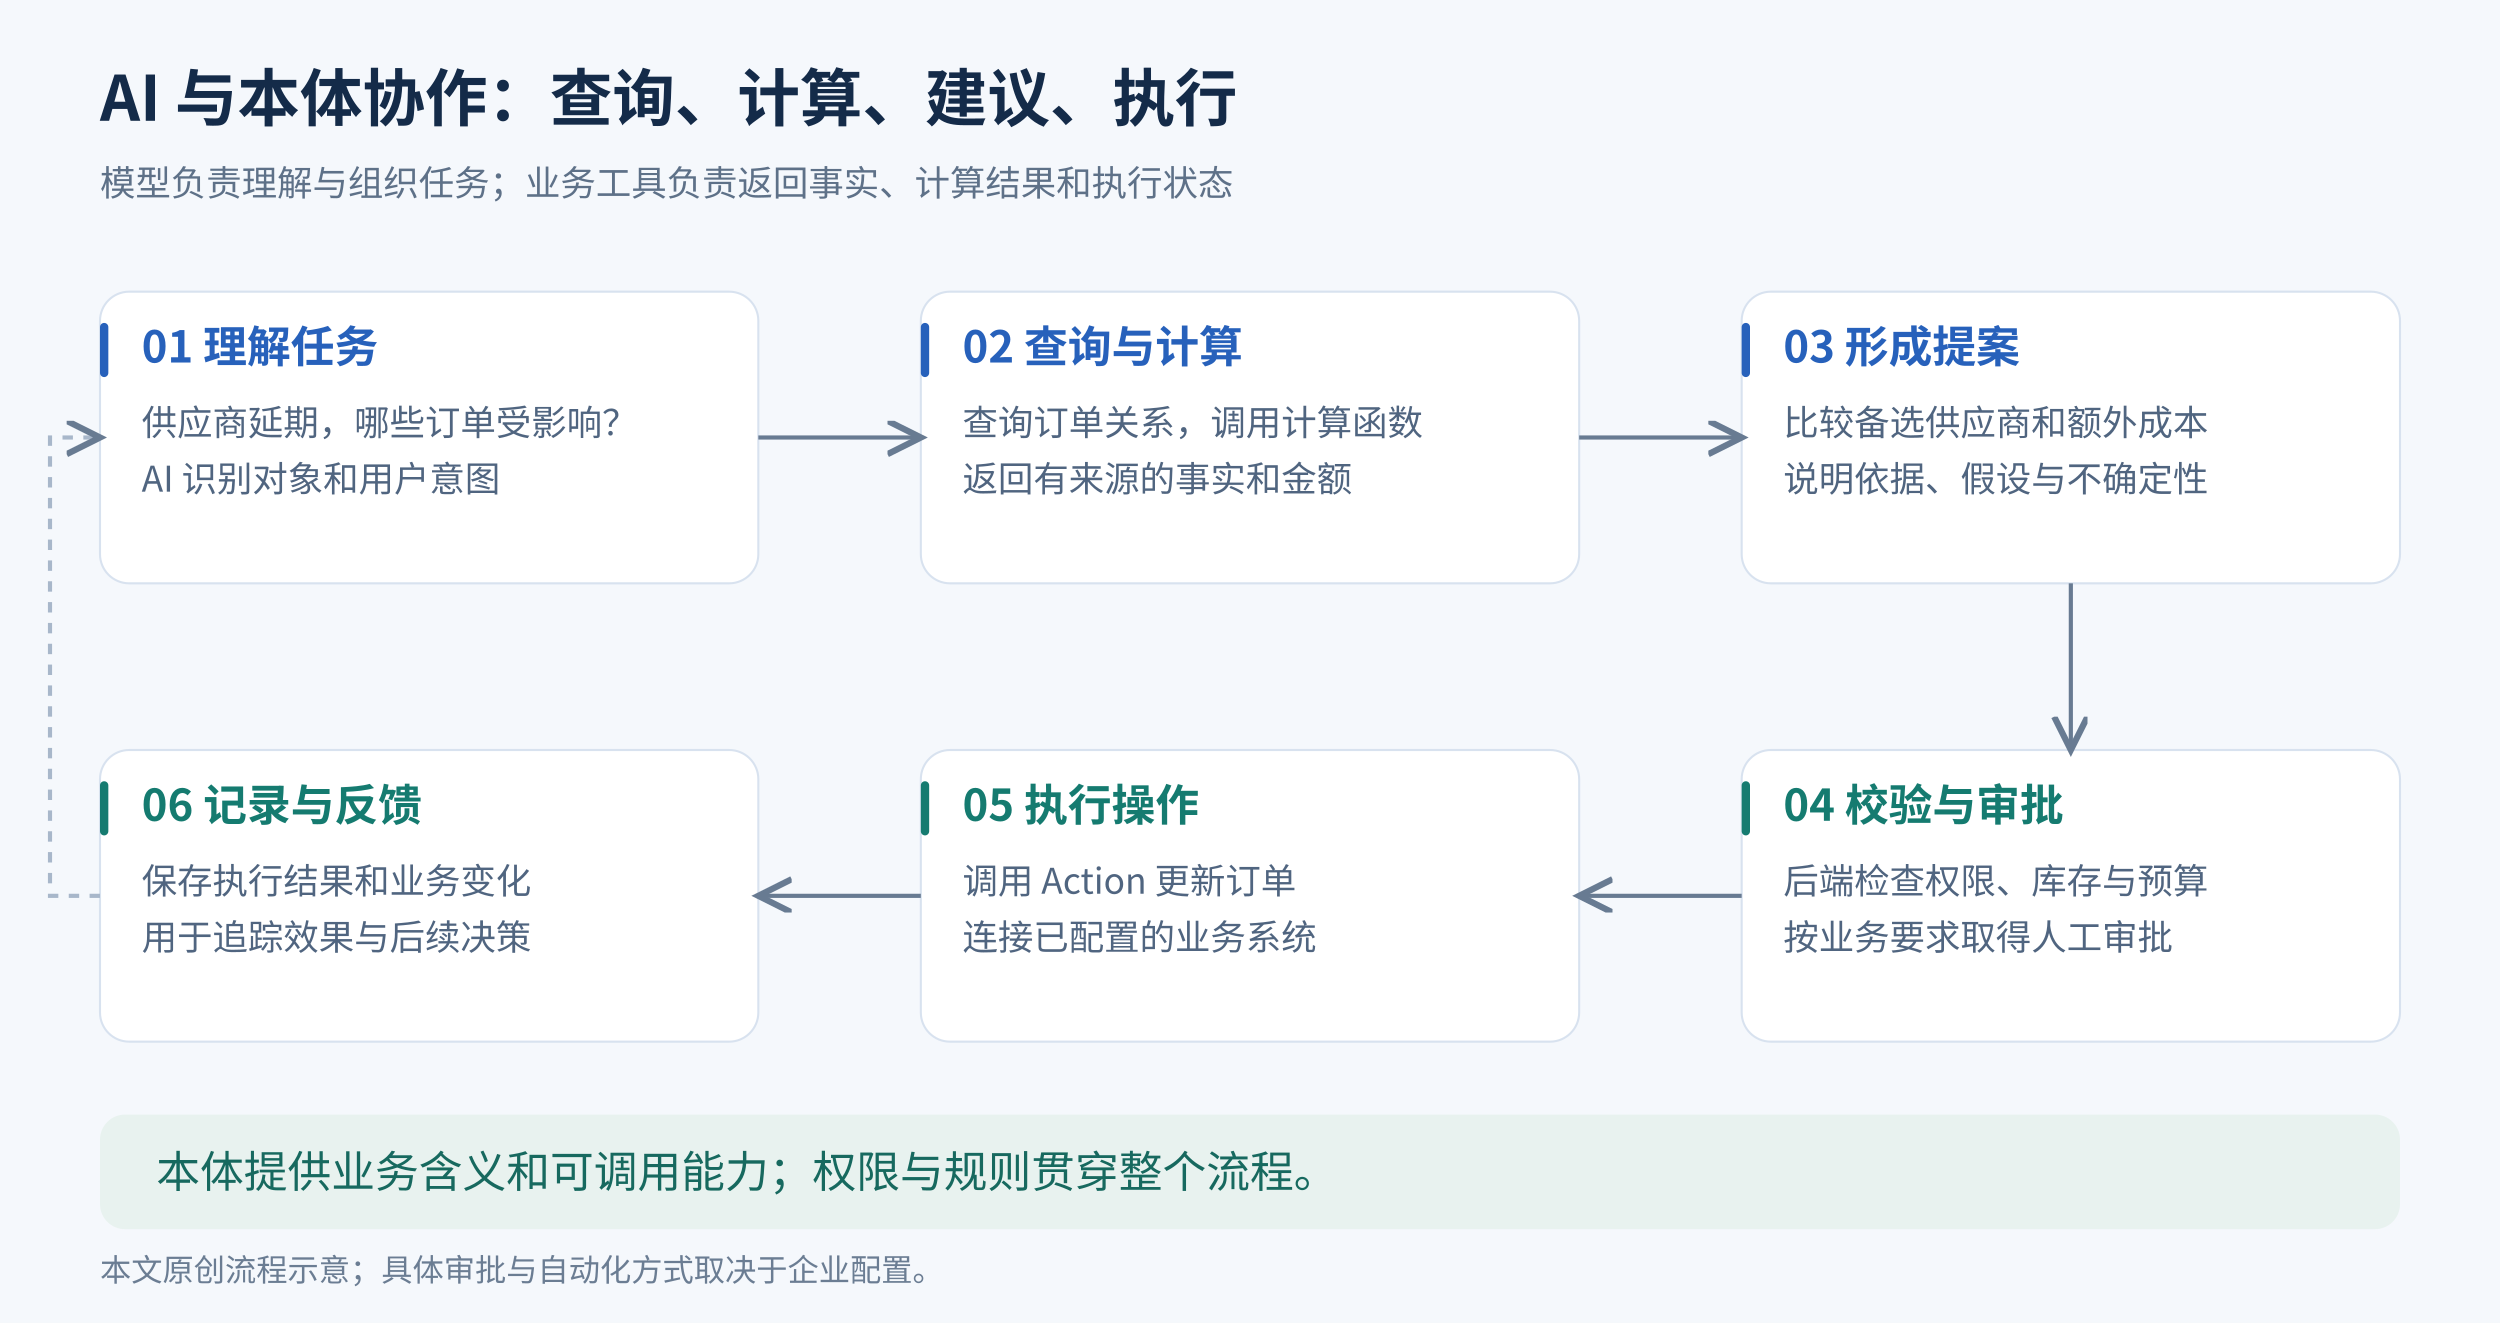
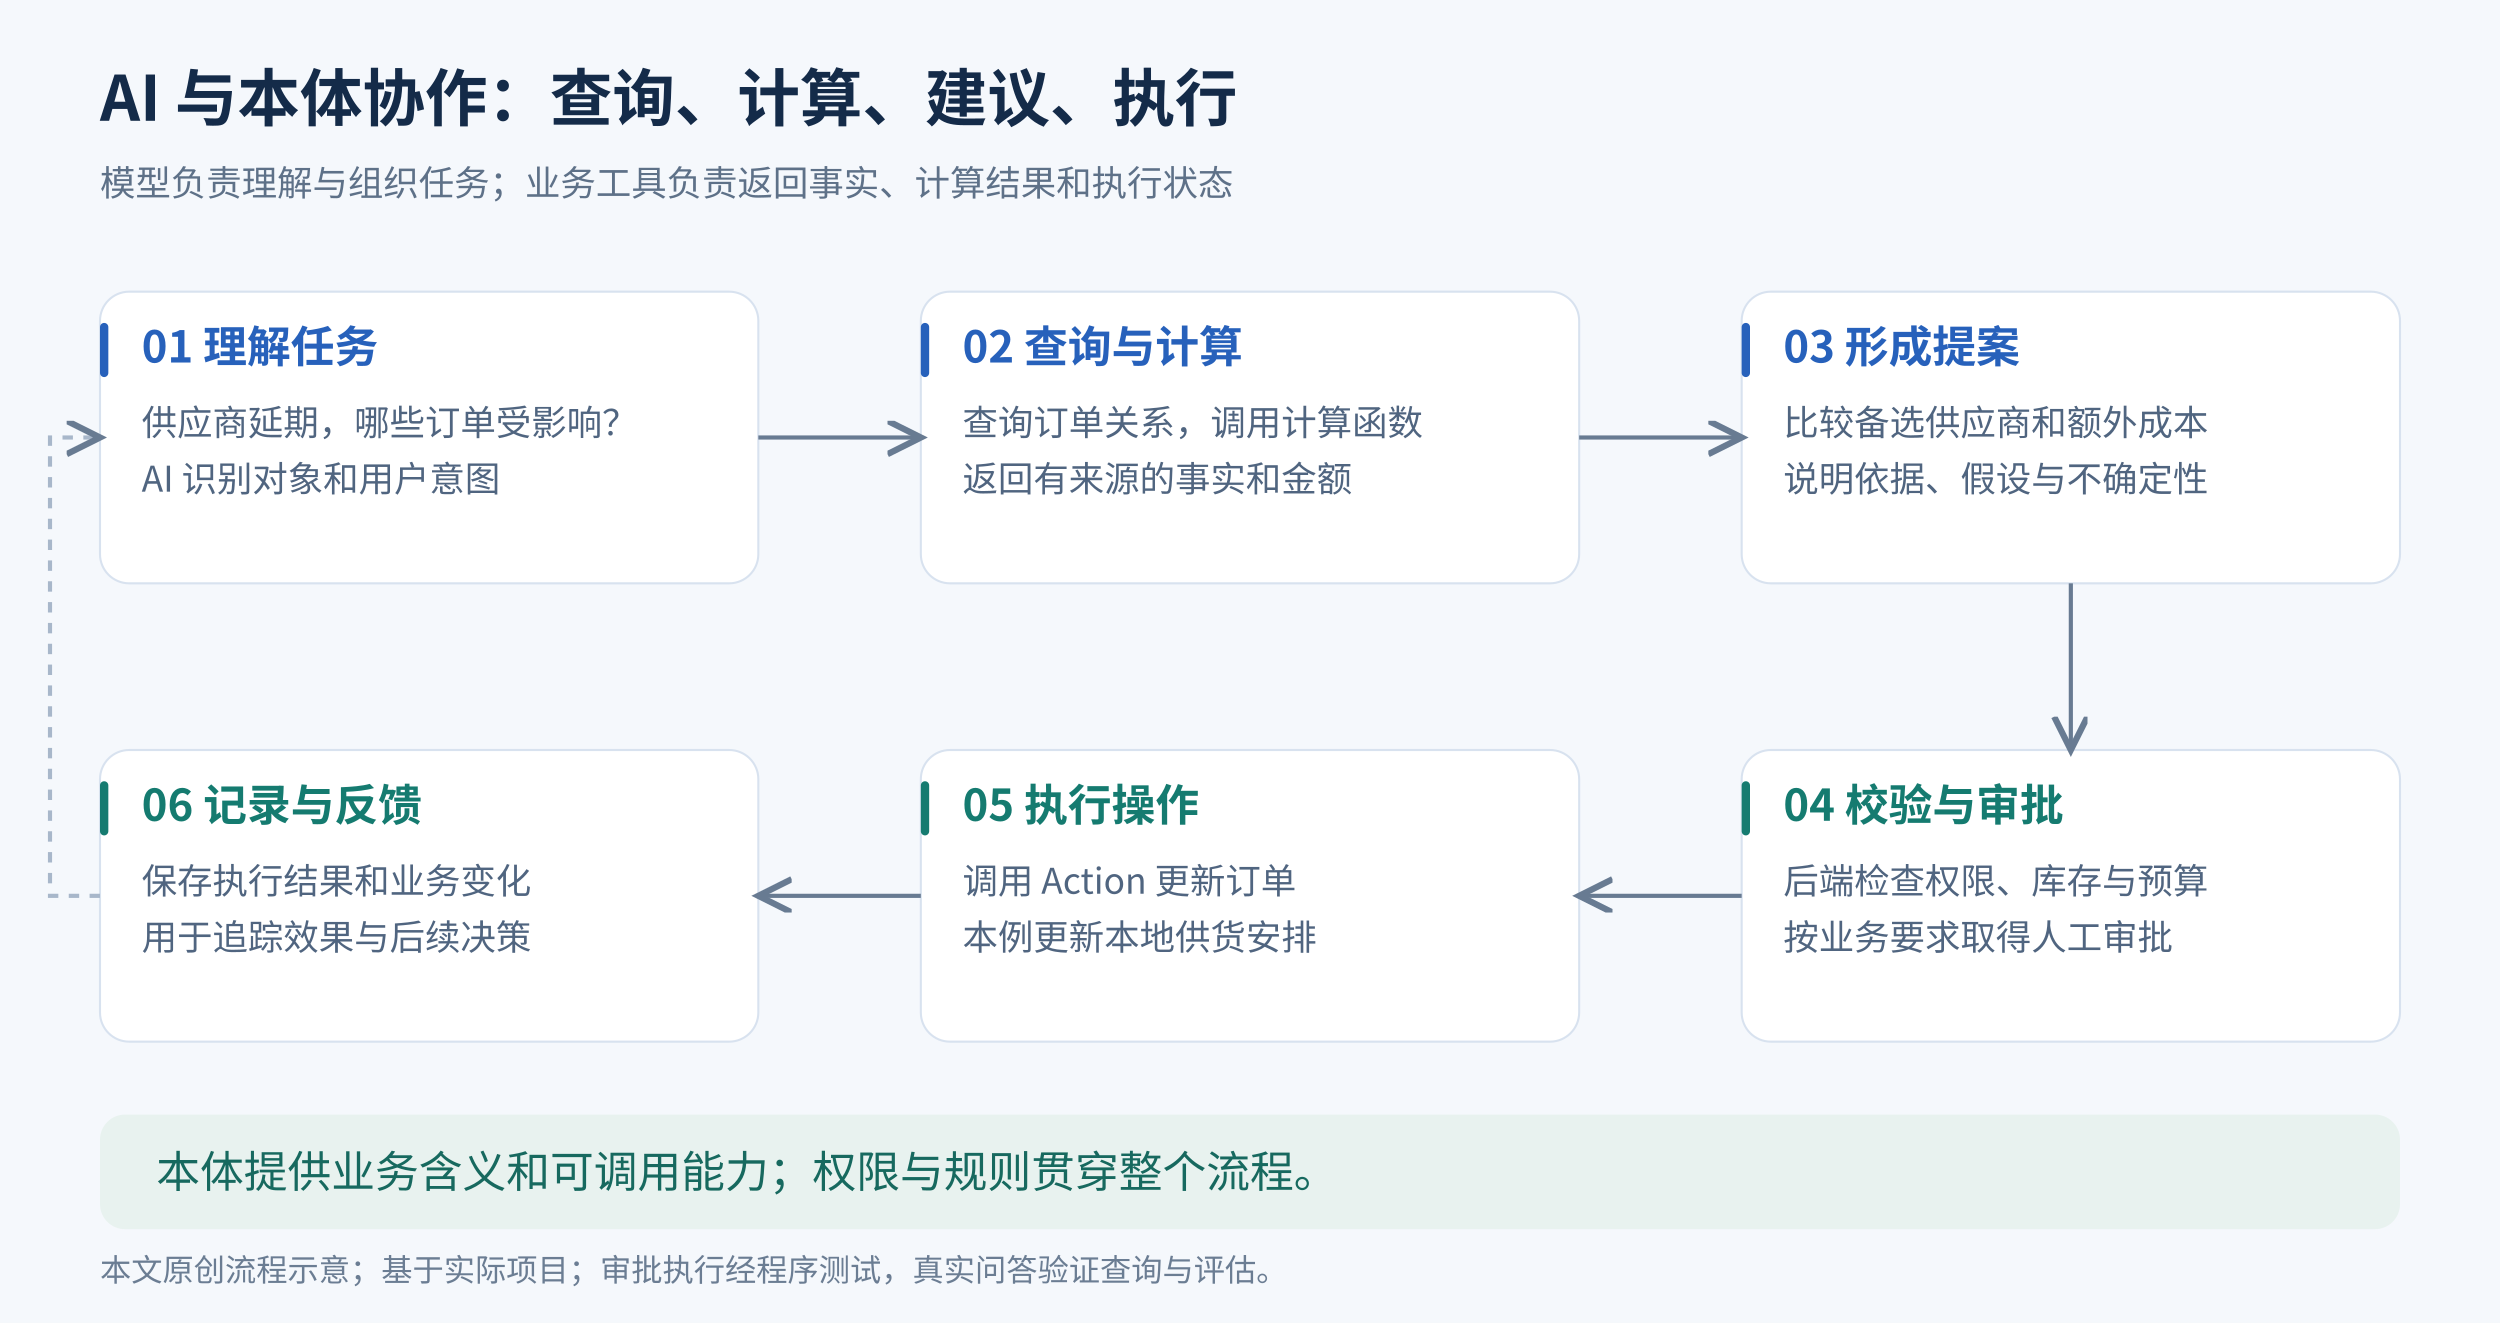
<svg xmlns="http://www.w3.org/2000/svg" width="1200" height="635" viewBox="0 0 1200 635" role="img">
  <defs>
    <marker id="arrow" markerWidth="10" markerHeight="10" refX="8" refY="4" orient="auto">
      <path d="M0,0 L8,4 L0,8" fill="none" stroke="#687b92" stroke-width="1.5" />
    </marker>
  </defs>
  <rect width="1200" height="635" fill="#f5f8fc" />
  <g font-family="PingFang SC,Microsoft YaHei,Noto Sans CJK SC,sans-serif">
    <text x="48" y="58" font-size="30" font-weight="700" fill="#142b49">AI 与本体协作：查询、计算、建议、执行</text>
    <text x="48" y="94" font-size="17" fill="#5e7188">模型负责理解与组织任务；业务工具负责返回事实、计算结果和执行状态</text>
    <rect x="48" y="140" width="316" height="140" rx="14" fill="white" stroke="#d8e2ef" />
    <rect x="48" y="155" width="4" height="26" rx="2" fill="#2761bb" />
    <text x="68" y="174" font-size="21" font-weight="600" fill="#2761bb">01  理解任务</text>
    <text x="68" y="209" font-size="17" font-weight="400" fill="#506580">供应商延期，哪些订单受影响？</text>
    <text x="68" y="236" font-size="17" font-weight="400" fill="#506580">AI 识别对象和用户意图</text>
    <rect x="442" y="140" width="316" height="140" rx="14" fill="white" stroke="#d8e2ef" />
    <rect x="442" y="155" width="4" height="26" rx="2" fill="#2761bb" />
    <text x="462" y="174" font-size="21" font-weight="600" fill="#2761bb">02  查询与计算</text>
    <text x="462" y="209" font-size="17" font-weight="400" fill="#506580">查询订单关系，调用计算函数</text>
    <text x="462" y="236" font-size="17" font-weight="400" fill="#506580">返回有来源的事实和金额</text>
    <rect x="836" y="140" width="316" height="140" rx="14" fill="white" stroke="#d8e2ef" />
    <rect x="836" y="155" width="4" height="26" rx="2" fill="#2761bb" />
    <text x="856" y="174" font-size="21" font-weight="600" fill="#2761bb">03  形成提案</text>
    <text x="856" y="209" font-size="17" font-weight="400" fill="#506580">比较备选供应商和额外成本</text>
    <text x="856" y="236" font-size="17" font-weight="400" fill="#506580">说明依据、假设与不确定性</text>
    <rect x="836" y="360" width="316" height="140" rx="14" fill="white" stroke="#d8e2ef" />
    <rect x="836" y="375" width="4" height="26" rx="2" fill="#157b70" />
    <text x="856" y="394" font-size="21" font-weight="600" fill="#157b70">04  校验与审批</text>
    <text x="856" y="429" font-size="17" font-weight="400" fill="#506580">后端检查权限、库存与预算</text>
    <text x="856" y="456" font-size="17" font-weight="400" fill="#506580">按业务要求取得人工审批</text>
    <rect x="442" y="360" width="316" height="140" rx="14" fill="white" stroke="#d8e2ef" />
    <rect x="442" y="375" width="4" height="26" rx="2" fill="#157b70" />
    <text x="462" y="394" font-size="21" font-weight="600" fill="#157b70">05  执行操作</text>
    <text x="462" y="429" font-size="17" font-weight="400" fill="#506580">调用 Action 更新订单</text>
-     <text x="462" y="456" font-size="17" font-weight="400" fill="#506580">连接已配置的业务系统</text>
+     <text x="462" y="456" font-size="17" font-weight="400" fill="#506580">本例更新本地供货安排</text>
    <rect x="48" y="360" width="316" height="140" rx="14" fill="white" stroke="#d8e2ef" />
    <rect x="48" y="375" width="4" height="26" rx="2" fill="#157b70" />
    <text x="68" y="394" font-size="21" font-weight="600" fill="#157b70">06  记录与反馈</text>
    <text x="68" y="429" font-size="17" font-weight="400" fill="#506580">保存执行结果和业务变化</text>
    <text x="68" y="456" font-size="17" font-weight="400" fill="#506580">用于追踪效果与后续决策</text>
    <path d="M364,210 L442,210" stroke="#687b92" stroke-width="2" fill="none" marker-end="url(#arrow)" />
    <path d="M758,210 L836,210" stroke="#687b92" stroke-width="2" fill="none" marker-end="url(#arrow)" />
    <path d="M994,280 L994,360" stroke="#687b92" stroke-width="2" fill="none" marker-end="url(#arrow)" />
    <path d="M836,430 L758,430" stroke="#687b92" stroke-width="2" fill="none" marker-end="url(#arrow)" />
    <path d="M442,430 L364,430" stroke="#687b92" stroke-width="2" fill="none" marker-end="url(#arrow)" />
    <path d="M48,430 L24,430 L24,210 L48,210" stroke="#a8b7ca" stroke-width="2" fill="none" stroke-dasharray="5 5" marker-end="url(#arrow)" />
    <rect x="48" y="535" width="1104" height="55" rx="12" fill="#e8f2ef" />
    <text x="75" y="570" font-size="21" font-weight="500" fill="#17695f">本体提供业务含义和可调用能力；权限与规则贯穿整个流程。</text>
-     <text x="48" y="615" font-size="15" font-weight="400" fill="#6b7d93">本文原创流程示意；具体审批与自动化方式取决于企业配置。</text>
+     <text x="48" y="615" font-size="15" font-weight="400" fill="#6b7d93">本文原创流程示意；基于实际项目；审批执行经程序测试，真实问答验证查询与评估。</text>
  </g>
</svg>
